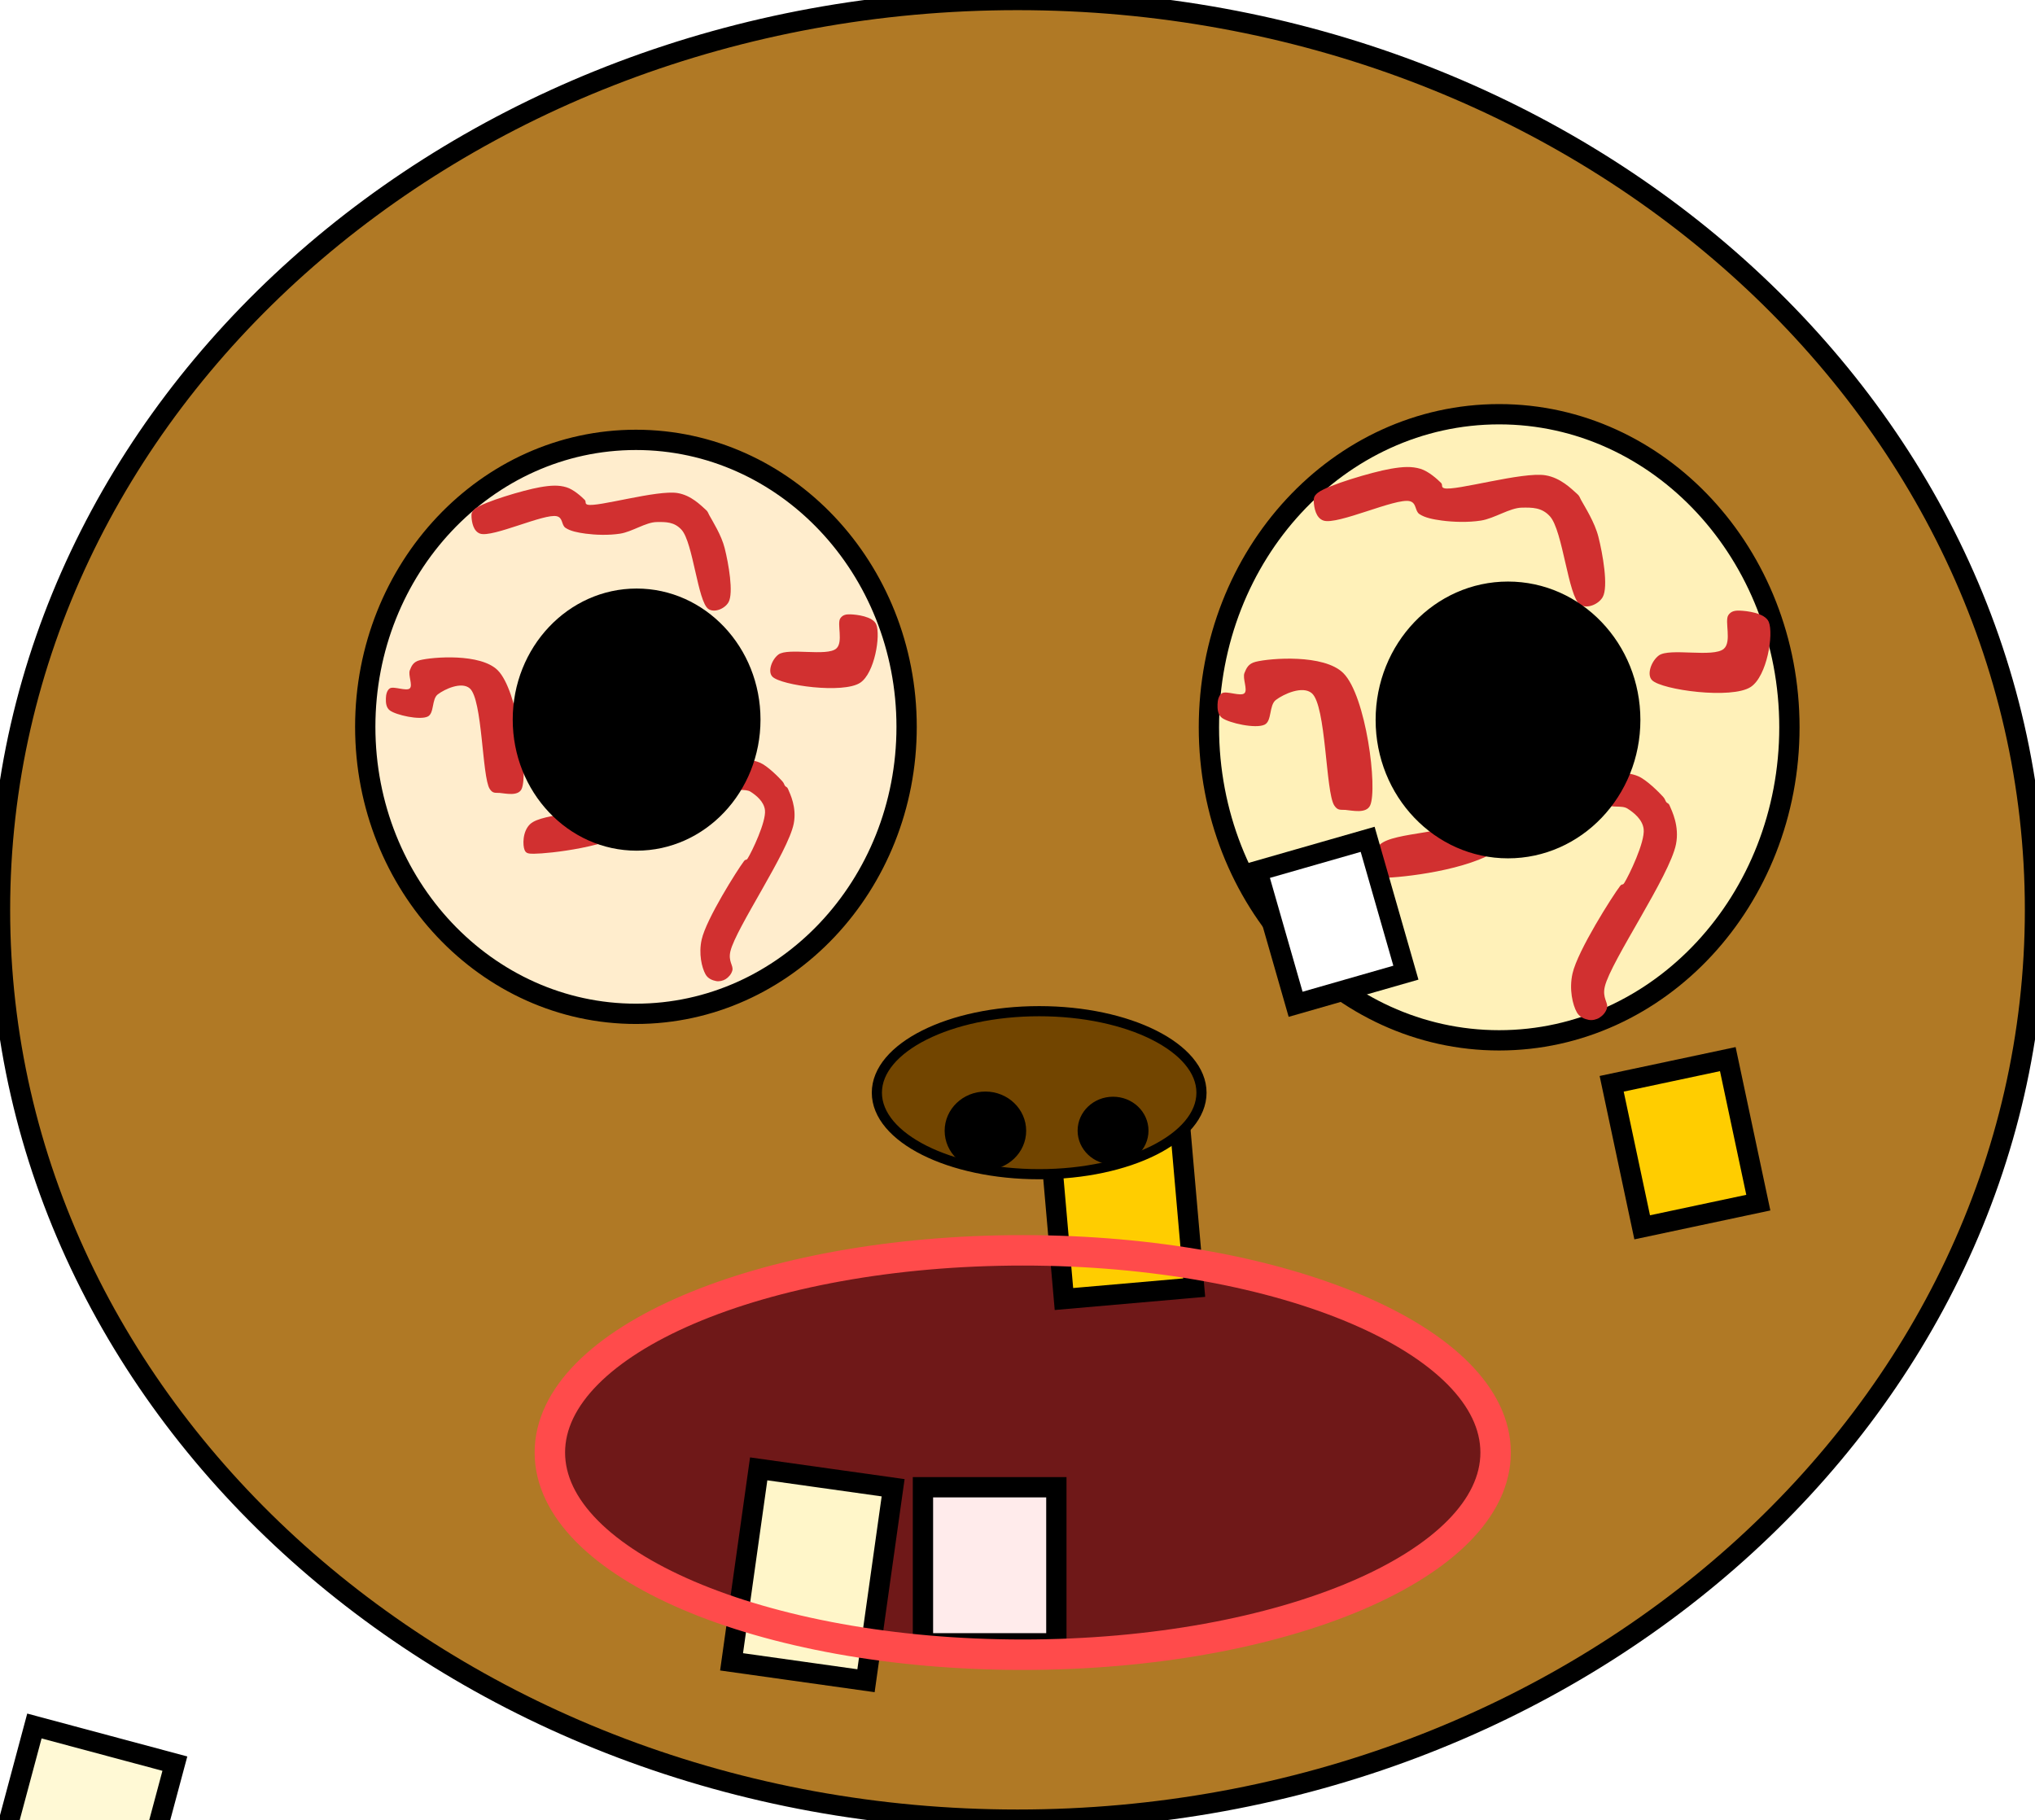
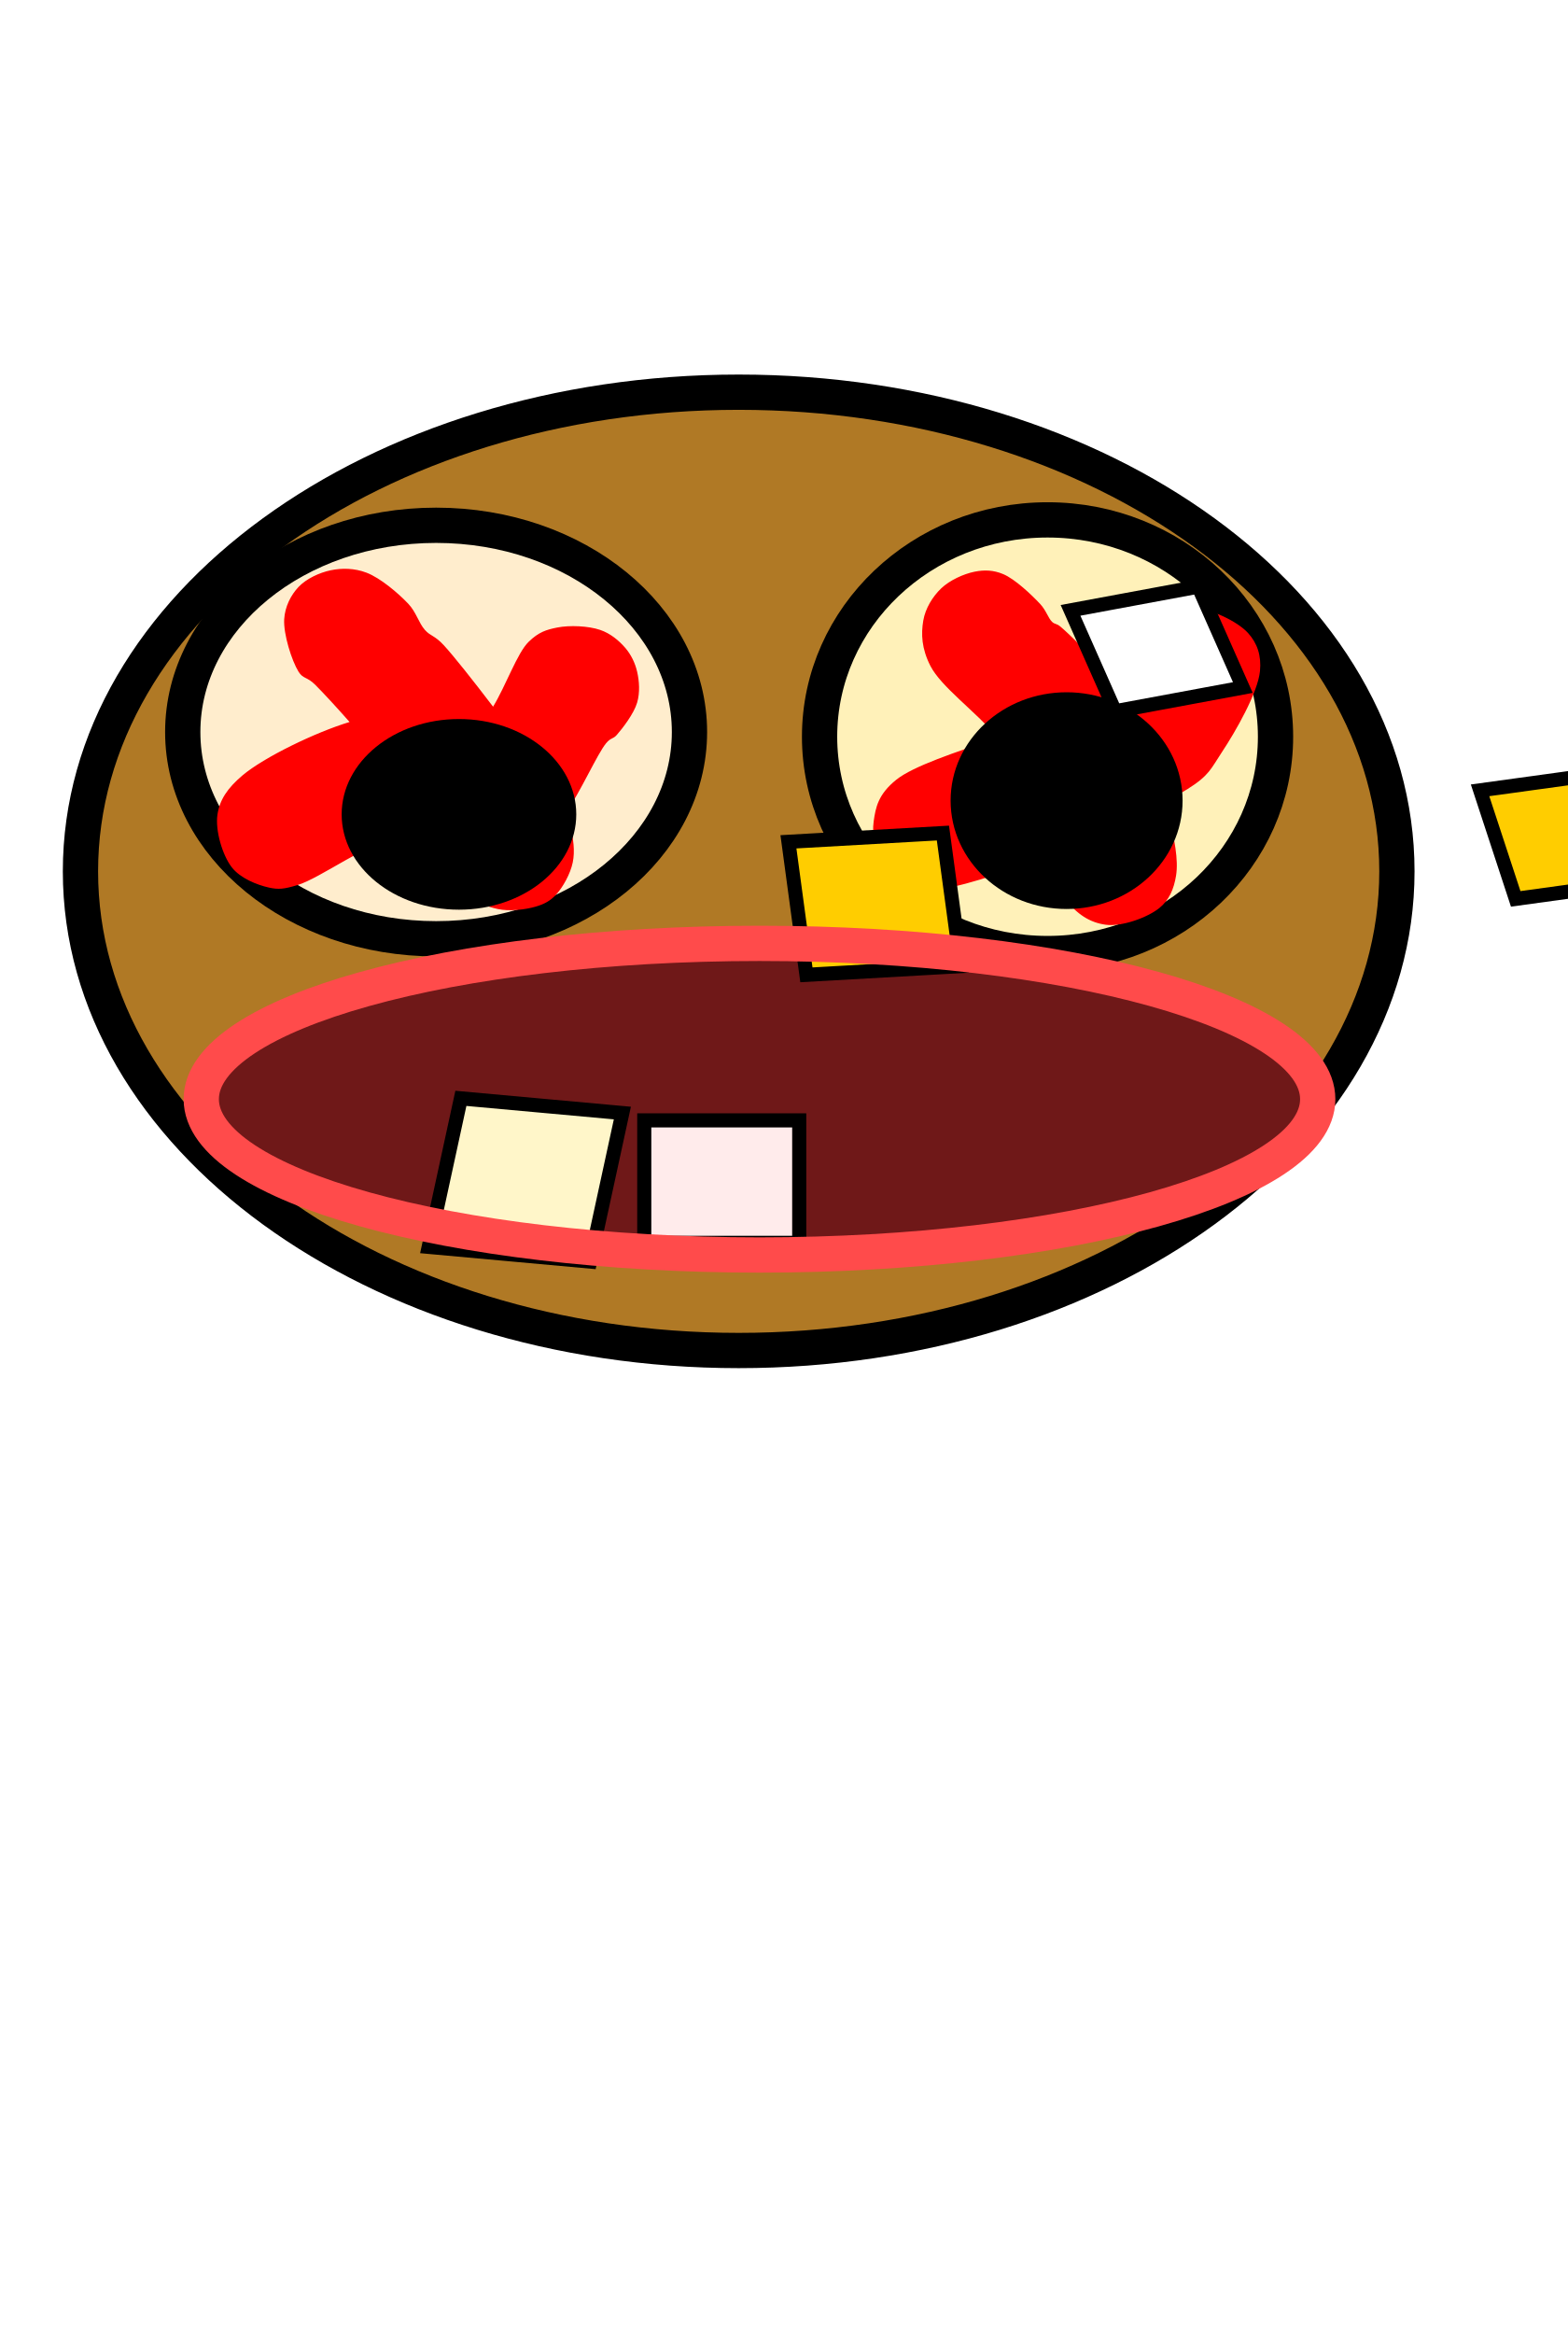
- <svg xmlns="http://www.w3.org/2000/svg" viewBox="53.293 90.531 200.514 179.306">
-   <ellipse style="stroke: rgb(0, 0, 0); fill: rgb(176, 121, 37); stroke-width: 2px;" cx="153.55" cy="180.184" rx="100.257" ry="89.653" />
-   <ellipse style="stroke: rgb(0, 0, 0); fill: rgb(255, 237, 205); stroke-width: 2px;" cx="115.953" cy="162.153" rx="26.671" ry="28.278" />
-   <ellipse style="stroke: rgb(0, 0, 0); fill: rgb(255, 241, 185); stroke-width: 2px;" cx="201.009" cy="162.196" rx="28.599" ry="30.848" />
-   <ellipse style="fill: rgb(111, 24, 24);" cx="153.981" cy="234.145" rx="46.594" ry="19.923" />
-   <path stroke-width="0" d="M 209.181 157.896 C 210.153 157.747 211.585 158.28 211.827 158.913 C 212.086 159.593 211.12 161.098 210.402 161.966 C 209.651 162.876 208.49 162.929 207.35 164.205 C 205.552 166.215 203.996 172.041 201.04 174.177 C 198.09 176.31 191.335 177.014 189.643 177.027 C 188.988 177.032 188.773 176.96 188.626 176.62 C 188.409 176.117 188.371 174.58 189.236 173.77 C 190.652 172.445 196.48 172.771 198.802 170.921 C 201.013 169.159 202.303 164.287 203.076 163.187 C 203.381 162.754 203.436 162.864 203.686 162.577 C 204.058 162.15 204.413 161.394 205.111 160.745 C 206.057 159.865 207.965 158.082 209.181 157.896 Z M 212.592 166.809 C 213.195 166.659 214.014 166.719 214.716 167.022 C 215.539 167.376 216.746 168.586 217.159 169.04 C 217.374 169.276 217.364 169.424 217.478 169.571 C 217.578 169.7 217.695 169.655 217.797 169.89 C 218.036 170.445 218.785 171.93 218.434 173.713 C 217.82 176.832 212.041 185.199 211.424 187.734 C 211.146 188.876 211.778 189.321 211.636 189.858 C 211.523 190.286 211.203 190.62 210.893 190.814 C 210.596 190.999 210.184 191.096 209.83 191.026 C 209.44 190.949 208.934 190.77 208.662 190.283 C 208.253 189.55 207.884 188.019 208.237 186.459 C 208.75 184.193 212.194 178.797 212.911 177.856 C 213.134 177.562 213.164 177.806 213.336 177.537 C 213.776 176.845 215.399 173.506 215.247 172.226 C 215.137 171.292 214.292 170.611 213.654 170.208 C 213.071 169.84 212.043 170.191 211.636 169.783 C 211.229 169.376 211.019 168.268 211.211 167.765 C 211.388 167.302 212.045 166.946 212.592 166.809 Z M 190.287 136.729 C 191.543 136.509 192.407 136.471 193.261 136.729 C 194.051 136.968 194.916 137.747 195.279 138.11 C 195.489 138.32 195.248 138.542 195.598 138.641 C 196.663 138.943 203.322 136.987 205.582 137.367 C 207.075 137.617 208.132 138.706 208.662 139.172 C 208.949 139.424 208.894 139.458 209.087 139.81 C 209.461 140.491 210.425 141.994 210.786 143.421 C 211.211 145.096 211.792 148.347 211.211 149.369 C 210.811 150.073 209.662 150.572 208.981 150.112 C 207.804 149.318 207.288 142.8 206.007 141.403 C 205.201 140.524 204.274 140.537 203.245 140.553 C 202.047 140.572 200.545 141.62 199.209 141.828 C 197.926 142.027 196.458 141.97 195.385 141.828 C 194.507 141.711 193.698 141.554 193.155 141.19 C 192.688 140.877 192.893 140.089 192.199 139.916 C 190.829 139.574 185.083 142.288 183.702 141.828 C 182.928 141.57 182.779 140.519 182.746 140.022 C 182.72 139.642 182.736 139.396 183.171 139.066 C 184.126 138.341 188.469 137.048 190.287 136.729 Z M 177.019 155.743 C 178.469 155.379 183.743 154.971 185.644 156.848 C 187.898 159.075 189.052 168.236 188.297 169.896 C 187.913 170.742 186.494 170.388 185.865 170.338 C 185.395 170.301 185.108 170.434 184.759 169.896 C 183.902 168.572 183.974 160.054 182.548 158.839 C 181.644 158.069 179.784 158.914 179.009 159.502 C 178.322 160.024 178.633 161.575 177.904 161.935 C 177.026 162.368 174.389 161.778 173.702 161.271 C 173.262 160.946 173.25 160.361 173.26 159.944 C 173.269 159.553 173.367 159.046 173.702 158.839 C 174.131 158.574 175.553 159.192 175.913 158.839 C 176.259 158.5 175.701 157.377 175.913 156.848 C 176.107 156.369 176.289 155.926 177.019 155.743 Z M 224.697 150.701 C 225.407 150.722 227.203 150.928 227.572 151.806 C 228.074 153.001 227.406 157.157 225.803 158.219 C 223.935 159.458 217.026 158.518 216.073 157.556 C 215.518 156.996 216.007 155.666 216.736 155.123 C 217.798 154.334 222.112 155.369 223.149 154.46 C 223.948 153.761 223.198 151.717 223.592 151.143 C 223.852 150.763 224.212 150.686 224.697 150.701 Z" style="stroke-width: 2px; fill: rgb(209, 48, 48);" />
-   <ellipse style="stroke: rgb(0, 0, 0);" cx="201.881" cy="161.473" rx="12.544" ry="13.137" />
-   <path stroke-width="0" d="M 123.27 157.514 C 124.135 157.381 125.409 157.859 125.623 158.426 C 125.855 159.035 124.995 160.383 124.356 161.162 C 123.688 161.977 122.655 162.025 121.642 163.168 C 120.041 164.969 118.658 170.19 116.028 172.105 C 113.403 174.016 107.395 174.646 105.89 174.658 C 105.307 174.663 105.115 174.598 104.984 174.294 C 104.792 173.843 104.758 172.465 105.527 171.739 C 106.786 170.552 111.971 170.845 114.037 169.187 C 116.004 167.607 117.152 163.242 117.839 162.256 C 118.111 161.868 118.159 161.966 118.382 161.709 C 118.712 161.327 119.028 160.65 119.65 160.068 C 120.491 159.278 122.189 157.681 123.27 157.514 Z M 126.304 165.501 C 126.841 165.367 127.569 165.421 128.194 165.692 C 128.926 166.01 130 167.094 130.367 167.501 C 130.558 167.712 130.549 167.845 130.651 167.976 C 130.74 168.093 130.844 168.052 130.934 168.262 C 131.147 168.76 131.814 170.09 131.502 171.689 C 130.955 174.483 125.814 181.981 125.266 184.253 C 125.018 185.276 125.581 185.675 125.454 186.157 C 125.353 186.54 125.069 186.839 124.793 187.013 C 124.528 187.178 124.162 187.266 123.847 187.203 C 123.5 187.134 123.05 186.974 122.809 186.537 C 122.444 185.881 122.116 184.509 122.431 183.111 C 122.886 181.08 125.951 176.245 126.588 175.401 C 126.786 175.138 126.814 175.356 126.966 175.115 C 127.358 174.495 128.802 171.503 128.666 170.356 C 128.568 169.519 127.816 168.909 127.249 168.547 C 126.73 168.218 125.816 168.532 125.454 168.167 C 125.092 167.802 124.905 166.809 125.076 166.358 C 125.234 165.943 125.818 165.624 126.304 165.501 Z M 106.462 138.547 C 107.579 138.349 108.348 138.315 109.108 138.547 C 109.81 138.76 110.58 139.458 110.903 139.784 C 111.09 139.972 110.875 140.171 111.187 140.259 C 112.134 140.53 118.058 138.777 120.069 139.118 C 121.397 139.342 122.336 140.318 122.809 140.736 C 123.063 140.961 123.015 140.992 123.187 141.307 C 123.519 141.917 124.377 143.264 124.697 144.543 C 125.076 146.044 125.592 148.957 125.076 149.874 C 124.72 150.504 123.698 150.951 123.092 150.539 C 122.045 149.828 121.586 143.986 120.447 142.734 C 119.729 141.947 118.905 141.959 117.989 141.973 C 116.923 141.99 115.587 142.929 114.399 143.116 C 113.257 143.294 111.952 143.243 110.997 143.116 C 110.216 143.01 109.496 142.87 109.013 142.544 C 108.598 142.264 108.78 141.557 108.163 141.402 C 106.944 141.095 101.833 143.528 100.604 143.116 C 99.916 142.884 99.783 141.942 99.754 141.497 C 99.731 141.157 99.745 140.936 100.132 140.64 C 100.981 139.991 104.845 138.832 106.462 138.547 Z M 94.659 155.585 C 95.949 155.259 100.641 154.893 102.332 156.575 C 104.337 158.571 105.363 166.78 104.692 168.268 C 104.351 169.026 103.087 168.709 102.529 168.664 C 102.11 168.631 101.854 168.75 101.545 168.268 C 100.782 167.081 100.846 159.448 99.578 158.359 C 98.773 157.669 97.119 158.427 96.429 158.954 C 95.818 159.421 96.095 160.811 95.447 161.134 C 94.665 161.522 92.32 160.993 91.709 160.538 C 91.317 160.247 91.307 159.723 91.315 159.35 C 91.323 158.999 91.41 158.545 91.709 158.359 C 92.09 158.122 93.355 158.676 93.675 158.359 C 93.983 158.055 93.487 157.05 93.675 156.575 C 93.847 156.146 94.01 155.749 94.659 155.585 Z M 137.073 151.067 C 137.705 151.086 139.302 151.27 139.63 152.057 C 140.077 153.128 139.483 156.852 138.056 157.804 C 136.395 158.914 130.249 158.072 129.401 157.209 C 128.907 156.708 129.343 155.516 129.991 155.029 C 130.935 154.322 134.773 155.25 135.696 154.436 C 136.406 153.809 135.739 151.977 136.09 151.463 C 136.321 151.123 136.642 151.053 137.073 151.067 Z" style="stroke-width: 2px; fill: rgb(209, 48, 48);" />
-   <ellipse style="" cx="116.02" cy="161.44" rx="12.207" ry="12.915" />
-   <rect x="121.772" y="219.758" width="11.304" height="13.67" style="stroke: rgb(0, 0, 0); fill: rgb(255, 255, 255); stroke-width: 2px; transform-origin: 127.424px 226.593px;" transform="matrix(0.9612621, -0.2756371, 0.2756371, 0.9612621, -0.4429001, -1.32843)" />
-   <rect x="138.366" y="214.962" width="12.882" height="16.957" style="stroke: rgb(0, 0, 0); fill: rgb(255, 205, 0); stroke-width: 2px; transform-origin: 144.807px 223.441px;" transform="matrix(0.996195, -0.08715601, 0.08715601, 0.996195, 0.07392546, -0.4428153)" />
-   <rect x="159.36" y="215.961" width="13.377" height="19.202" style="stroke: rgb(0, 0, 0); fill: rgb(255, 246, 201); stroke-width: 2px; transform-origin: 166.048px 225.562px;" transform="matrix(0.990268, 0.139173, -0.139173, 0.990268, 0.2952179, -0.7679632)" />
-   <rect x="180.74" y="221.537" width="10.779" height="17.745" style="stroke: rgb(0, 0, 0); fill: rgb(255, 239, 239); stroke-width: 2px; transform-origin: 186.129px 230.41px;" transform="matrix(0.8660251, 0.5, -0.5, 0.8660251, 0.2951783, -0.4429475)" />
-   <rect x="122.329" y="234.942" width="14.328" height="12.224" style="stroke: rgb(0, 0, 0); fill: rgb(255, 249, 213); stroke-width: 2px; transform-origin: 129.493px 241.054px;" transform="matrix(0.9659261, 0.258819, -0.258819, 0.9659261, -0.6700266, 2.010309)" />
-   <rect x="144.234" y="237.081" width="13.145" height="15.379" style="stroke: rgb(0, 0, 0); fill: rgb(255, 235, 235); stroke-width: 2px;" />
-   <rect x="166.364" y="237.439" width="11.699" height="14.459" style="stroke: rgb(0, 0, 0); fill: rgb(255, 205, 0); stroke-width: 2px; transform-origin: 172.213px 244.668px;" transform="matrix(0.9781481, -0.207912, 0.207912, 0.9781481, 0.0001367361, -0.3349662)" />
-   <ellipse style="fill: none; stroke-width: 3px; stroke: rgb(255, 75, 75);" cx="154.066" cy="233.66" rx="46.594" ry="19.923" />
-   <ellipse style="stroke: rgb(0, 0, 0); fill: rgb(114, 69, 0);" cx="155.686" cy="198.203" rx="15.993" ry="8.032" />
-   <ellipse style="stroke: rgb(0, 0, 0);" cx="150.388" cy="201.957" rx="3.516" ry="3.366" />
-   <ellipse style="stroke: rgb(0, 0, 0);" cx="162.965" cy="201.942" rx="2.992" ry="2.842" />
+ <svg xmlns="http://www.w3.org/2000/svg" xmlns:ns1="https://boxy-svg.com" viewBox="77.522 150.945 222.251 330.837" width="222.251px" height="330.837px">
+   <defs>
+     <ns1:export>
+       <ns1:file format="svg" />
+     </ns1:export>
+   </defs>
+   <ellipse style="stroke: rgb(0, 0, 0); fill: rgb(176, 121, 37); stroke-width: 5px;" cx="182.258" cy="274.456" rx="93.328" ry="67.919" transform="matrix(1, 0, 0, 1, -1.1368683772161603e-13, -2.842170943040401e-14)" />
+   <ellipse style="stroke: rgb(0, 0, 0); fill: rgb(255, 237, 205); stroke-width: 5px;" cx="139.357" cy="254.708" rx="35.924" ry="29.306" transform="matrix(1, 0, 0, 1, -1.1368683772161603e-13, -2.842170943040401e-14)" />
+   <ellipse style="stroke: rgb(0, 0, 0); fill: rgb(255, 241, 185); stroke-width: 5px;" cx="226.051" cy="255.373" rx="32.324" ry="30.736" transform="matrix(1, 0, 0, 1, -1.1368683772161603e-13, -2.842170943040401e-14)" />
+   <path stroke-width="0" d="M 156.531 239.895 C 158.291 239.545 160.949 239.665 162.617 240.233 C 164.076 240.73 165.285 241.744 166.167 242.769 C 166.999 243.736 167.567 244.9 167.857 246.15 C 168.166 247.477 168.281 249.11 167.857 250.545 C 167.398 252.102 165.826 254.145 164.983 255.109 C 164.425 255.748 164.136 255.476 163.462 256.293 C 162.206 257.815 159.823 263.209 157.746 266.169 C 158.013 266.795 158.199 267.389 158.39 268.126 C 158.82 269.786 159.064 271.595 158.729 273.198 C 158.392 274.808 157.341 276.703 156.362 277.762 C 155.538 278.653 154.684 279.102 153.488 279.453 C 152.036 279.879 149.751 280.167 148.078 279.791 C 146.43 279.42 145.134 278.928 143.514 277.255 C 142.129 275.825 140.763 273.176 139.268 270.301 C 137.576 269.817 135.869 269.319 133.878 269.648 C 129.731 270.332 122.887 275.458 119.678 276.41 C 117.808 276.964 117.04 277.067 115.621 276.748 C 113.965 276.376 111.588 275.44 110.38 273.874 C 109.043 272.14 108.031 268.657 108.351 266.436 C 108.653 264.347 109.755 262.672 111.901 260.857 C 114.933 258.294 122.216 254.758 127.087 253.284 C 125.08 251.009 123.273 249.065 122.214 248.009 C 121.032 246.832 120.504 247.21 119.847 246.15 C 118.89 244.605 117.69 240.827 117.818 238.712 C 117.926 236.933 118.759 235.3 119.847 234.147 C 120.947 232.981 122.801 232.117 124.411 231.78 C 126.014 231.445 127.788 231.473 129.483 232.119 C 131.449 232.867 133.98 235.017 135.399 236.514 C 136.555 237.733 136.872 239.221 137.766 240.233 C 138.58 241.154 139.128 240.969 140.471 242.431 C 141.826 243.905 144.575 247.362 147.434 251.116 C 149.233 248.171 150.865 243.487 152.474 241.923 C 153.896 240.541 154.967 240.206 156.531 239.895 Z M 246.872 237.122 C 249.17 237.248 252.955 238.989 254.479 240.673 C 255.781 242.111 256.391 243.871 256.17 246.082 C 255.864 249.136 252.703 254.657 250.76 257.578 C 249.214 259.902 249.009 260.848 245.857 262.818 C 245.059 263.317 243.984 263.921 242.7 264.597 C 242.911 265.308 243.098 265.994 243.254 266.639 C 244.005 269.738 244.647 272.8 244.268 275.091 C 243.958 276.964 243.302 278.526 241.902 279.656 C 240.233 281.001 236.59 282.333 234.294 282.022 C 232.104 281.726 230.178 280.59 228.378 278.134 C 227.403 276.804 226.645 274.675 225.929 272.23 C 219.272 274.893 212.853 276.999 209.681 277.018 C 205.957 277.04 204.105 274.883 202.749 273.13 C 201.546 271.574 201.134 269.277 201.397 267.383 C 201.675 265.386 202.036 263.535 204.609 261.466 C 206.972 259.566 212.899 257.588 219.059 255.527 C 215.654 251.623 210.955 248.288 209.444 245.338 C 208.182 242.875 208.109 240.805 208.43 238.914 C 208.723 237.183 209.759 235.504 210.965 234.35 C 212.178 233.19 214.161 232.291 215.699 231.983 C 217.083 231.706 218.369 231.741 219.756 232.321 C 221.452 233.031 223.813 235.283 224.996 236.548 C 225.859 237.469 226.135 238.548 226.687 239.083 C 227.087 239.472 227.29 239.278 227.87 239.76 C 229.109 240.788 232.303 243.921 234.125 246.353 C 234.663 247.071 235.167 247.795 235.646 248.537 C 239.347 245.536 239.297 241.003 241.462 239.151 C 243.14 237.715 244.892 237.014 246.872 237.122 Z" style="stroke-width: 2px; fill: rgb(255, 0, 0);" transform="matrix(1, 0, 0, 1, -1.1368683772161603e-13, -2.842170943040401e-14)" />
+   <ellipse style="stroke: rgb(0, 0, 0); stroke-width: 5px;" cx="228.752" cy="264.431" rx="13.945" ry="12.86" />
+   <ellipse style="stroke-width: 5px;" cx="142.597" cy="266.378" rx="16.632" ry="13.512" />
+   <ellipse style="fill: rgb(111, 24, 24); stroke-width: 5px;" cx="183.721" cy="306.858" rx="78.761" ry="21.976" transform="matrix(1, 0, 0, 1, -1.1368683772161603e-13, -2.842170943040401e-14)" />
+   <rect x="202.425" y="246.834" width="18.405" height="15.217" style="stroke: rgb(0, 0, 0); fill: rgb(255, 255, 255); stroke-width: 2px; transform-origin: 212.151px 254.836px;" transform="matrix(0.983209, -0.182483, 0.416343, 0.9398052, -72.484, 42.42306)" />
+   <rect x="233.8" y="236.314" width="21.941" height="18.971" style="stroke: rgb(0, 0, 0); fill: rgb(255, 205, 0); stroke-width: 2px; transform-origin: 244.781px 245.801px;" transform="matrix(0.9984011, -0.05653701, 0.134357, 0.993994, -75.86552, 48.59138)" />
+   <rect x="269.401" y="238.443" width="22.991" height="21.381" style="stroke: rgb(0, 0, 0); fill: rgb(255, 246, 201); stroke-width: 2px; transform-origin: 281.426px 249.538px;" transform="matrix(0.995888, 0.09059302, -0.213804, 0.98468, -74.4437, 47.43627)" />
+   <rect x="283.153" y="263.353" width="16.667" height="20.834" style="stroke: rgb(0, 0, 0); fill: rgb(255, 239, 239); stroke-width: 2px; transform-origin: 291.453px 274.186px;" transform="matrix(0.9367291, 0.3500551, -0.714177, 0.800657, -52.22788, 28.25265)" />
+   <rect x="203.894" y="263.17" width="23.87" height="13.589" style="stroke: rgb(0, 0, 0); fill: rgb(255, 249, 213); stroke-width: 2px; transform-origin: 215.813px 270.371px;" transform="matrix(0.985292, 0.170882, -0.3920051, 0.9469421, -73.33941, 46.58538)" />
+   <rect x="168.87" y="309.754" width="21.972" height="17.361" style="stroke: rgb(0, 0, 0); fill: rgb(255, 235, 235); stroke-width: 2px;" transform="matrix(1, 0, 0, 1, -1.1368683772161603e-13, -2.842170943040401e-14)" />
+   <rect x="278.976" y="264.28" width="19.617" height="15.932" style="stroke: rgb(0, 0, 0); fill: rgb(255, 205, 0); stroke-width: 2px; transform-origin: 288.8px 272.235px;" transform="matrix(0.990668, -0.136296, 0.317158, 0.965785, -72.81419, 45.75649)" />
+   <ellipse style="fill: none; stroke: rgb(255, 75, 75); stroke-width: 5px;" cx="185.208" cy="306.749" rx="79.151" ry="22.085" transform="matrix(1, 0, 0, 1, -1.1368683772161603e-13, -2.842170943040401e-14)" />
</svg>
